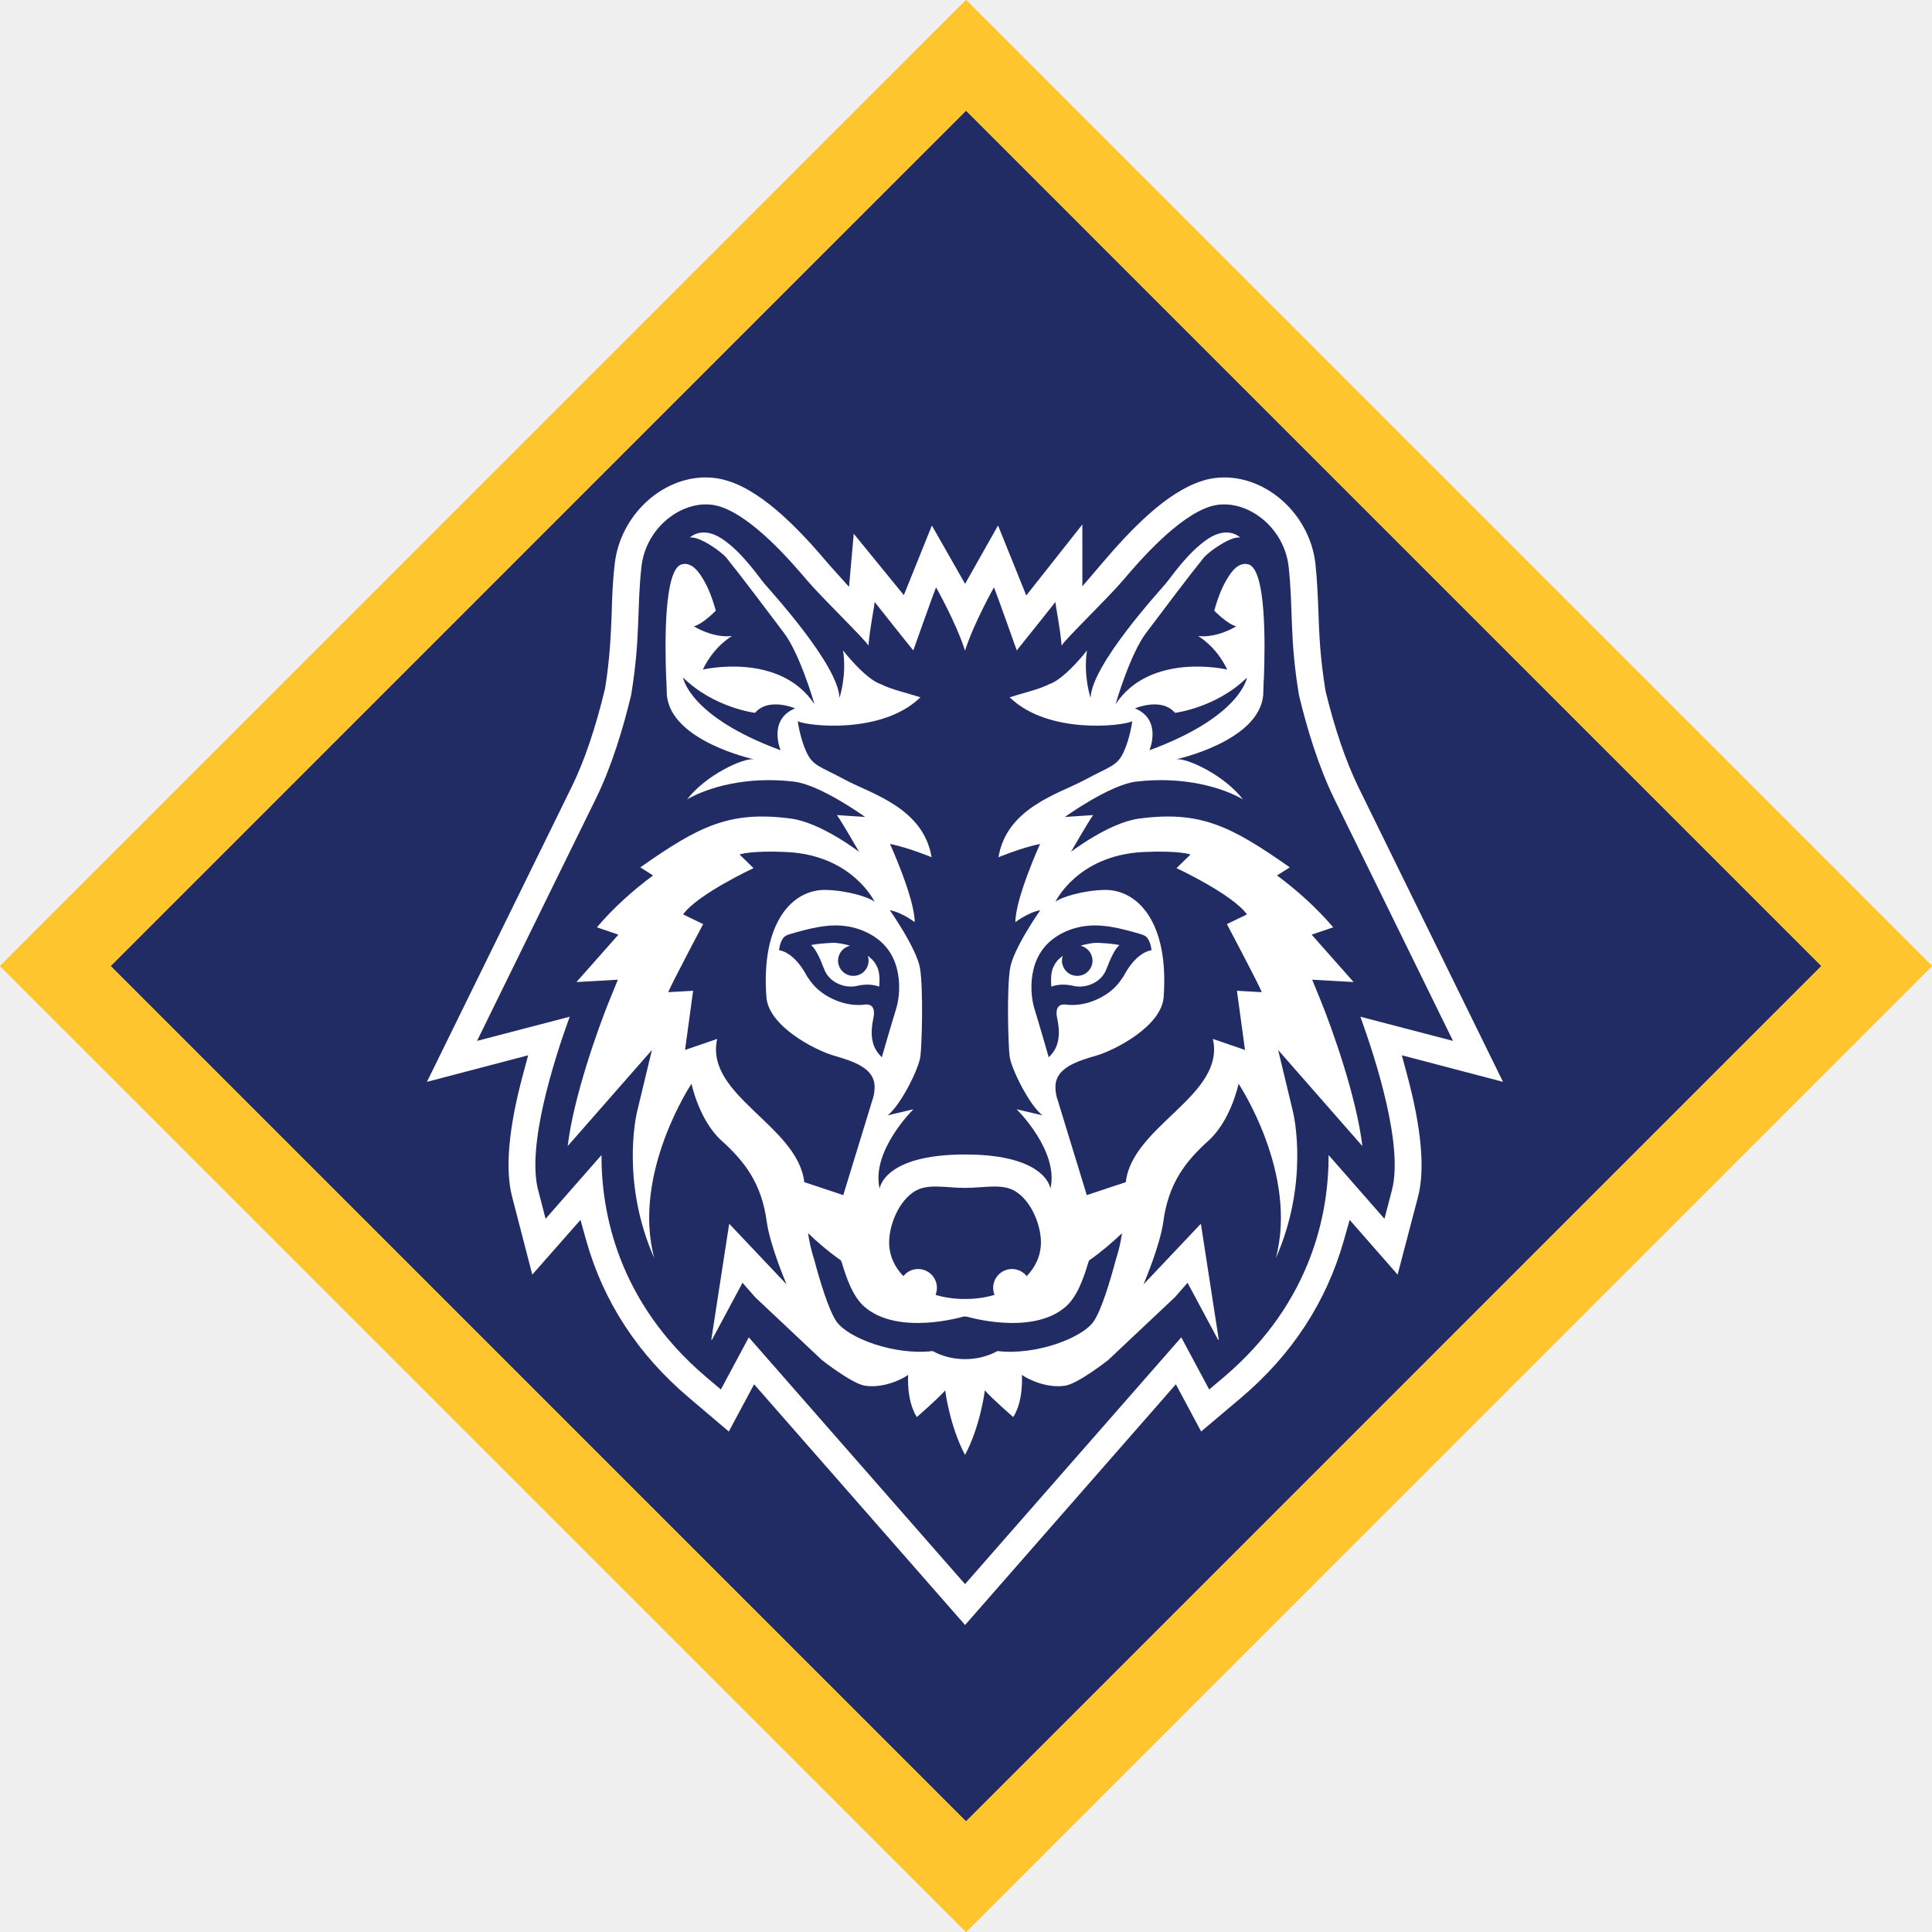
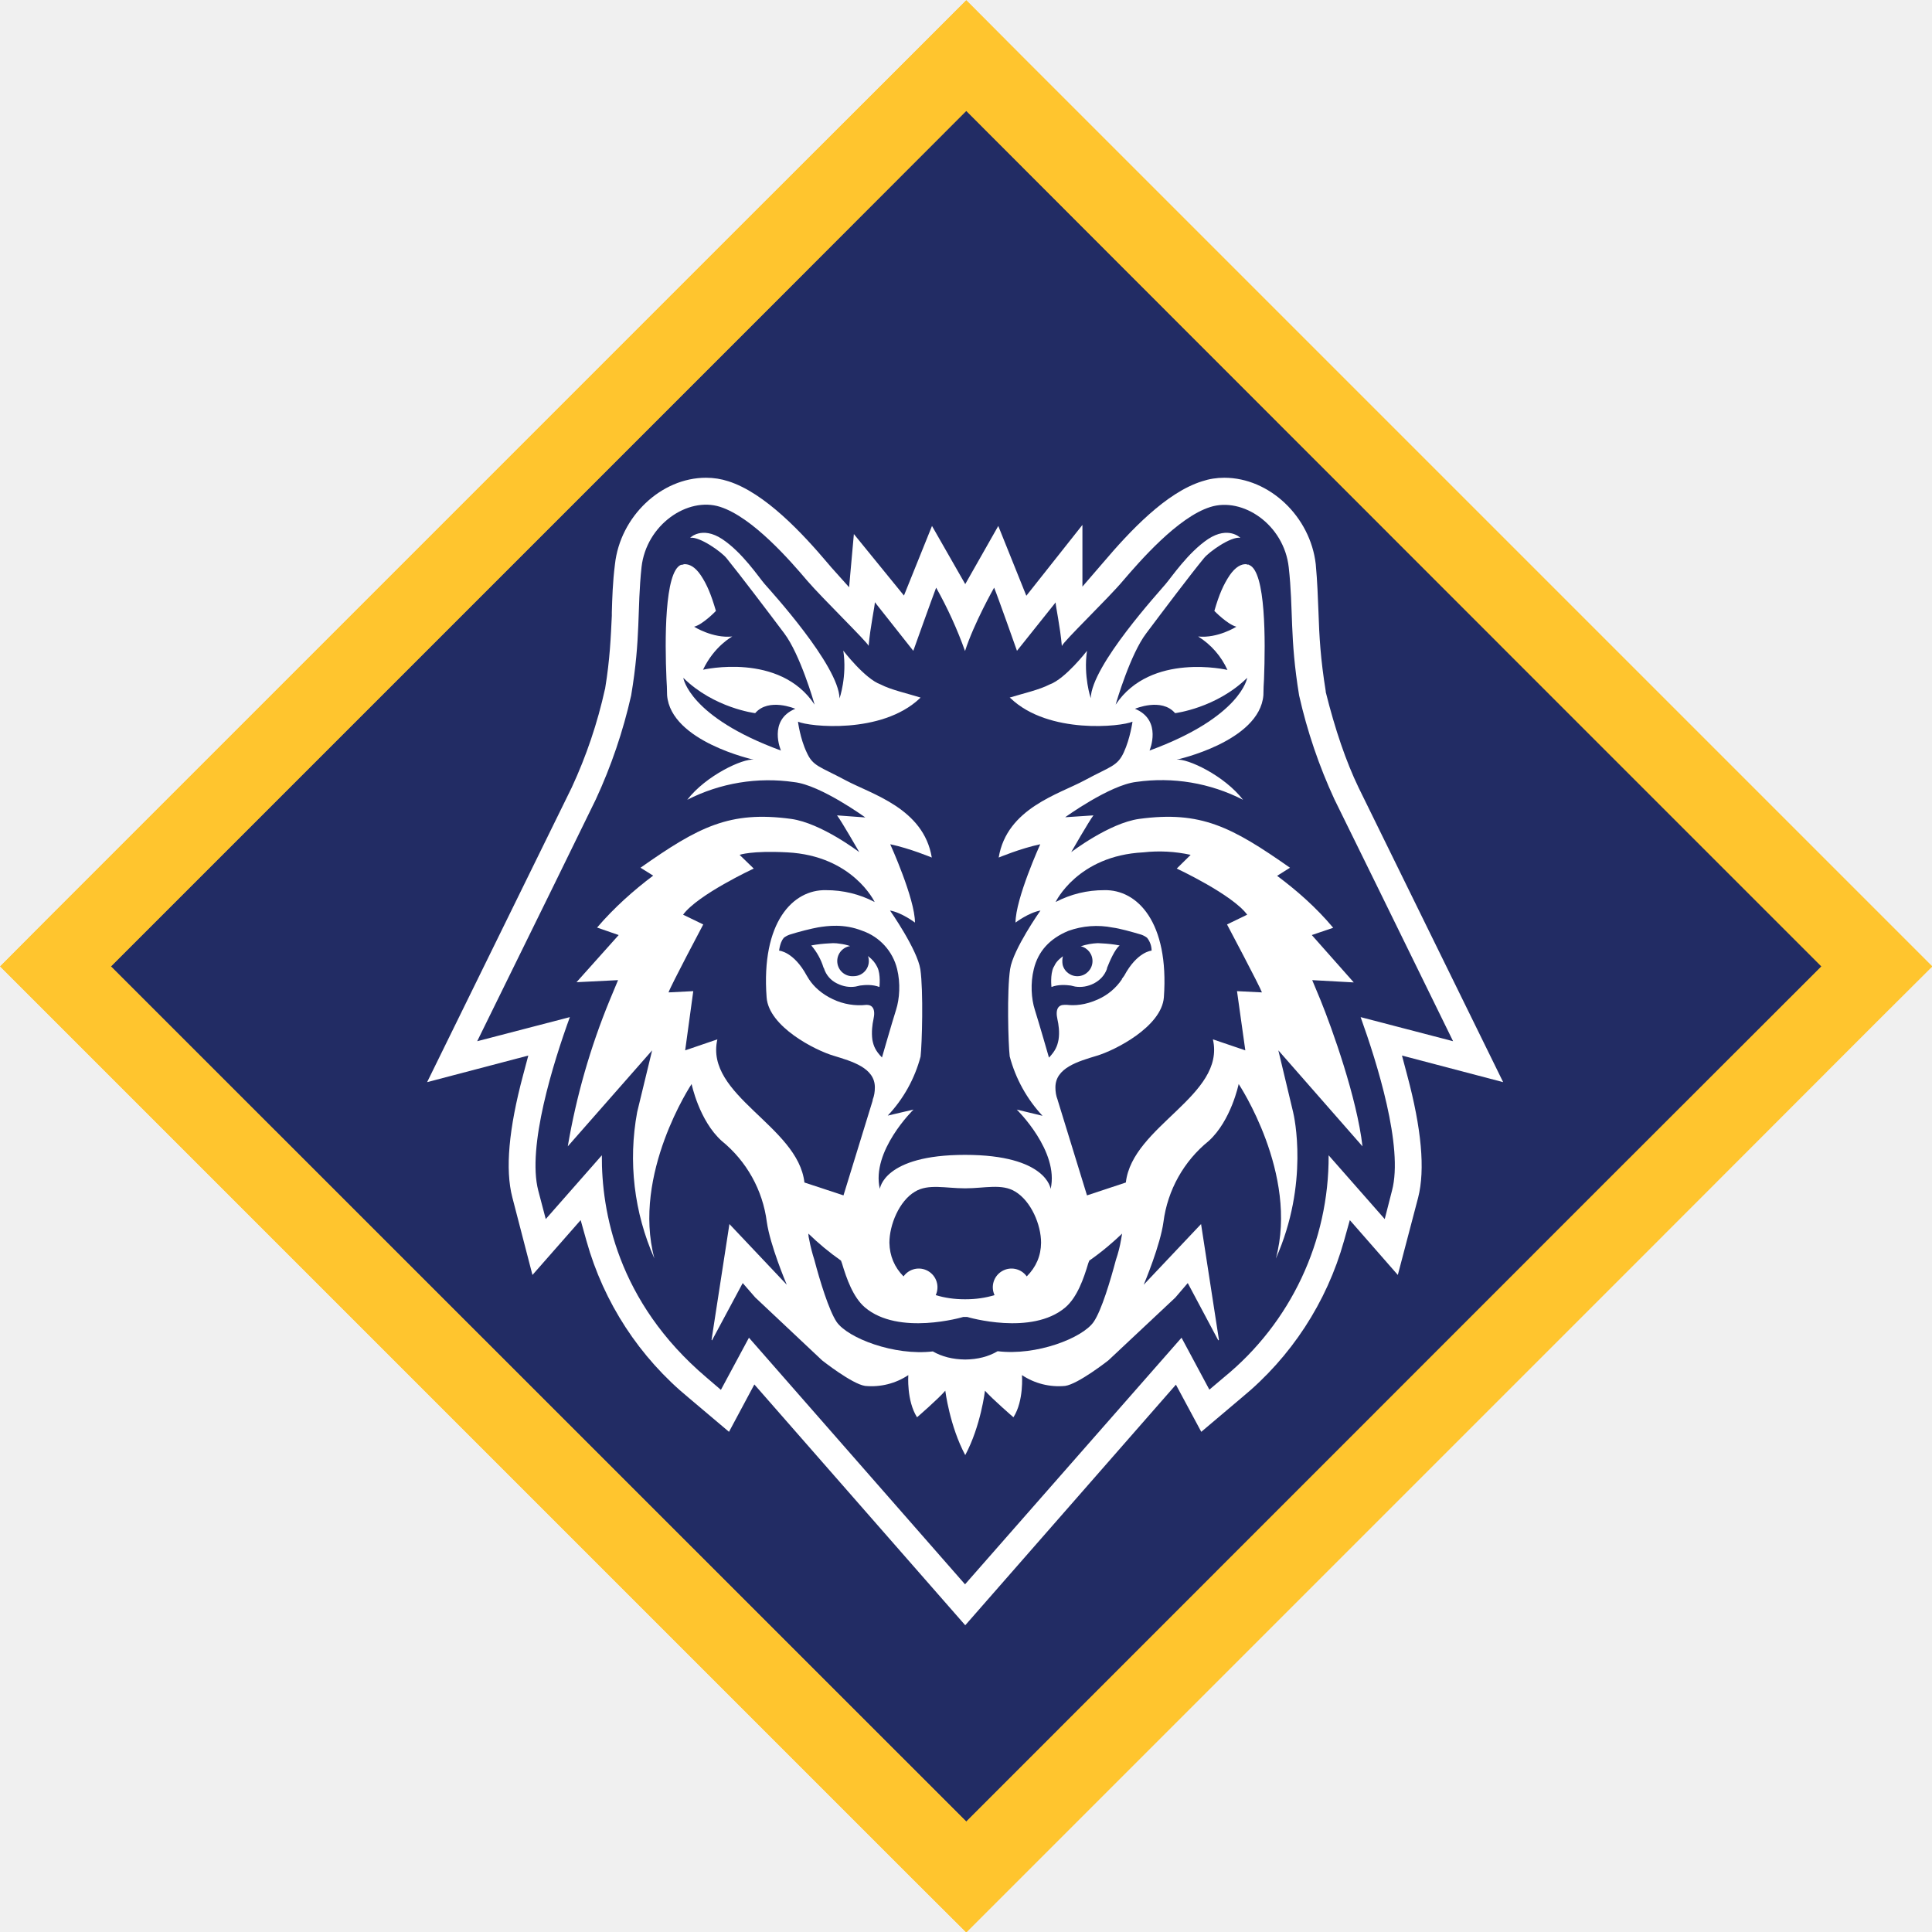
- <svg xmlns="http://www.w3.org/2000/svg" width="24.602mm" height="24.602mm" version="1.1" viewBox="0 0 24.602 24.602">
+ <svg xmlns="http://www.w3.org/2000/svg" width="92.98" height="92.99" viewBox="0 0 24.6 24.6">
  <defs>
    <clipPath id="a">
-       <path transform="matrix(1,0,0,-1,0,907.89)" d="m274.481 684.421h92.985v92.986h-92.985z" />
+       <path d="M274.48 223.47h92.99v-92.99h-92.99z" />
    </clipPath>
  </defs>
-   <g transform="translate(-83.6956 -35.2992)">
-     <g transform="matrix(.264583 0 0 .264583 11.0724 .775468)" clip-path="url(#a)">
-       <path transform="matrix(1 0 0 -1 277.827 176.977)" d="m0 0 43.147 43.148 43.146-43.147-43.146-43.147z" fill="#222c64" />
-       <path transform="matrix(1 0 0 -1 320.976 130.483)" d="m0 0-2.663-2.662-8.888-8.888-32.28-32.281-2.663-2.663 2.663-2.662 41.168-41.167 2.663-2.663 2.662 2.663 30.738 30.739 10.428 10.429 2.663 2.662-2.663 2.663-11.725 11.726-29.441 29.441zm-41.169-46.494 32.28 32.282 8.889 8.887 8.09-8.092 21.349-21.35 11.727-11.726-10.429-10.428-30.737-30.74z" fill="#ffc52e" />
-       <path transform="matrix(1 0 0 -1 320.976 130.483)" d="m0 0-2.663-2.662-8.888-8.888-32.28-32.281-2.663-2.663 2.663-2.662 41.168-41.167 2.663-2.663 2.662 2.663 30.738 30.739 10.428 10.429 2.663 2.662-2.663 2.663-11.725 11.726-29.441 29.441zm-41.169-46.494 32.28 32.282 8.889 8.887 8.09-8.092 21.349-21.35 11.727-11.726-10.429-10.428-30.737-30.74z" fill="#ffc52e" />
-       <path transform="matrix(1 0 0 -1 310.776 197.107)" d="m0 0-1.218-2.273-1.926 1.635c-2.448 2.073-4.108 4.614-4.934 7.553l-0.279 0.997-2.319-2.634-0.968 3.736c-0.35 1.33-0.175 3.308 0.517 5.883l0.252 0.937-4.871-1.278 6.959 14.182c0.611 1.239 1.153 2.832 1.609 4.735l5e-3 0.02 3e-3 0.021c0.225 1.402 0.269 2.463 0.311 3.488l6e-3 0.166c0.017 0.666 0.042 1.44 0.144 2.309 0.253 2.301 2.219 4.169 4.384 4.169 0.365 0 0.727-0.057 1.077-0.171 1.767-0.554 3.573-2.512 4.779-3.937 0.046-0.056 0.106-0.124 0.172-0.198l0.865-0.961 0.227 2.556 2.411-2.955 1.35 3.35 1.598-2.806 1.586 2.81 1.358-3.37s1.946 2.461 2.7 3.417v-2.977l0.991 1.16c1.313 1.537 3.04 3.369 4.77 3.913 0.335 0.112 0.699 0.169 1.064 0.169 2.169 0 4.14-1.867 4.393-4.164 0.088-0.851 0.116-1.576 0.142-2.279 0.04-1.217 0.091-2.272 0.342-3.824l9e-3 -0.043c0.443-1.813 0.973-3.36 1.576-4.6l6.958-14.18-4.87 1.278 0.253-0.937c0.696-2.584 0.872-4.563 0.524-5.885l-0.979-3.734-2.309 2.635-0.282-0.997c-0.832-2.943-2.491-5.485-4.93-7.553l-1.935-1.635-1.217 2.272-10.145-11.585z" fill="#fff" />
-       <path transform="matrix(1 0 0 -1 341.314 180.677)" d="m0 0c0.824-2.561 1.488-5.495 1.01-7.312l-0.781-2.978-2.391 2.73c-0.391-2.632-1.631-6.168-5.194-9.19l-1.542-1.302-1.258 2.348-10.229-11.681-10.235 11.681-1.259-2.348-1.533 1.302c-3.571 3.022-4.813 6.558-5.192 9.19l-2.403-2.73-0.77 2.978c-0.48 1.817 0.176 4.751 1.001 7.312l-4.734-1.241 6.559 13.365c0.63 1.276 1.179 2.898 1.64 4.822 0.256 1.576 0.291 2.693 0.336 3.774 0.018 0.71 0.045 1.446 0.142 2.278 0.231 2.101 2.012 3.802 3.971 3.802 0.328 0 0.647-0.053 0.948-0.151 1.666-0.522 3.422-2.428 4.591-3.81 0.319-0.381 0.983-1.064 1.577-1.667 0.036-0.034 0.071-0.07 0.098-0.106 0.017 0.089 0.026 0.151 0.035 0.195l0.195 2.19 1.374-1.684s0.426-0.541 0.868-1.1c0.248 0.691 0.506 1.392 0.576 1.587l0.683 1.693 0.904-1.587c0.018-0.035 0.301-0.541 0.628-1.205 0.329 0.664 0.604 1.17 0.631 1.205l0.895 1.587 0.681-1.693c0.08-0.195 0.337-0.896 0.576-1.587 0.453 0.559 2.447 3.084 2.447 3.084v-2.525c0-0.027 9e-3 -0.08 0.026-0.16 0.036 0.036 0.071 0.072 0.098 0.106 0.594 0.603 1.259 1.286 1.578 1.667 1.179 1.382 2.933 3.288 4.599 3.81 0.292 0.098 0.612 0.151 0.94 0.151 1.959 0 3.748-1.701 3.978-3.793 0.089-0.841 0.117-1.577 0.143-2.287 0.035-1.081 0.08-2.198 0.346-3.837 0.451-1.861 1.001-3.483 1.621-4.759l6.558-13.365z" fill="#fff" />
-       <g fill="#222c64">
-         <path transform="matrix(1 0 0 -1 312.748 164.576)" d="m0 0s-1.276 0.55-1.928-0.216c0 0-1.978 0.24-3.463 1.699 0 0 0.278-1.875 4.695-3.5 0 0-0.632 1.467 0.696 2.017" />
-         <path transform="matrix(1 0 0 -1 313.19 187.378)" d="m0 0 1.877-0.625 1.394 4.552 0.024 0.071c0.055 0.169 0.09 0.362 0.09 0.585 0 0.939-1.092 1.249-1.98 1.512-0.884 0.259-3.126 1.406-3.228 2.813-0.268 3.625 1.276 5.196 2.868 5.156 1.045-0.027 2.081-0.357 2.34-0.569 0 0-1.057 2.234-4.218 2.392-1.725 0.086-2.282-0.118-2.282-0.118l0.672-0.657s-2.687-1.252-3.39-2.226l0.966-0.467s-1.57-2.962-1.677-3.276l1.194 0.067-0.388-2.848 1.547 0.531c-0.617-2.718 3.88-4.168 4.191-6.893" />
-         <path transform="matrix(1 0 0 -1 329.106 164.576)" d="m0 0s1.275 0.55 1.927-0.216c0 0 1.979 0.24 3.464 1.699 0 0-0.278-1.875-4.695-3.5 0 0 0.632 1.467-0.696 2.017" />
-         <path transform="matrix(1 0 0 -1 328.48 189.837)" d="m0 0c-0.42-0.404-0.958-0.872-1.579-1.308-0.02-0.039-0.036-0.086-0.051-0.129v-4e-3c-0.221-0.731-0.526-1.626-1.1-2.114-1.618-1.382-4.701-0.47-4.732-0.459h-0.028c-0.02 4e-3 -0.043 9e-3 -0.062 9e-3h-1e-3c-0.019 0-0.043-5e-3 -0.062-9e-3h-0.029c-0.03-0.011-3.113-0.923-4.731 0.459-0.573 0.488-0.88 1.383-1.1 2.114v4e-3c-0.015 0.043-0.032 0.09-0.051 0.129-0.62 0.436-1.16 0.904-1.578 1.308 0.011-0.094 0.027-0.192 0.046-0.291l-4e-3 4e-3s4e-3 -7e-3 4e-3 -0.011c0.055-0.31 0.142-0.645 0.247-0.978 0.264-0.986 0.692-2.428 1.073-2.974 0.542-0.785 2.764-1.641 4.627-1.42 0.431-0.241 0.969-0.39 1.558-0.39h1e-3c0.589 0 1.126 0.149 1.559 0.39 1.861-0.221 4.084 0.635 4.627 1.42 0.381 0.546 0.808 1.988 1.071 2.974 0.107 0.333 0.193 0.668 0.248 0.978 0 4e-3 3e-3 0.011 3e-3 0.011l-3e-3 -4e-3c0.02 0.099 0.035 0.197 0.047 0.291" />
-         <path transform="matrix(1 0 0 -1 328.664 187.378)" d="m0 0-1.877-0.625-1.394 4.552-0.024 0.071c-0.055 0.169-0.091 0.362-0.091 0.585 0 0.939 1.092 1.249 1.981 1.512 0.884 0.259 3.125 1.406 3.227 2.813 0.268 3.625-1.276 5.196-2.867 5.156-1.045-0.027-2.081-0.357-2.341-0.569 0 0 1.057 2.234 4.219 2.392 1.724 0.086 2.282-0.118 2.282-0.118l-0.673-0.657s2.688-1.252 3.39-2.226l-0.966-0.467s1.571-2.962 1.677-3.276l-1.194 0.067 0.389-2.848-1.547 0.531c0.617-2.718-3.88-4.168-4.191-6.893" />
-         <path transform="matrix(1 0 0 -1 323.343 187.815)" d="m0 0c-0.641 0.386-1.479 0.16-2.399 0.16-6e-3 0-0.011 1e-3 -0.016 1e-3 -6e-3 0-0.012-1e-3 -0.017-1e-3 -0.919 0-1.758 0.226-2.399-0.16-0.759-0.458-1.237-1.596-1.237-2.461 0-0.627 0.256-1.182 0.684-1.626 0.166 0.207 0.419 0.343 0.706 0.343 0.502 0 0.909-0.407 0.909-0.909 0-0.119-0.024-0.232-0.066-0.336 0.433-0.129 0.905-0.198 1.403-0.198h0.017 0.016c0.497 0 0.97 0.069 1.403 0.198-0.042 0.104-0.066 0.217-0.066 0.336 0 0.502 0.407 0.909 0.909 0.909 0.286 0 0.54-0.136 0.706-0.343 0.429 0.444 0.684 0.999 0.684 1.626 0 0.865-0.479 2.003-1.237 2.461" />
-         <path transform="matrix(1 0 0 -1 340.05 185.642)" d="m0 0-4.053 4.623 0.714-2.97c0.048-0.192 0.778-3.428-0.828-7.053 1.092 4.077-1.791 8.4-1.791 8.4s-0.361-1.759-1.445-2.737c-1.132-1.021-1.93-2.07-2.176-3.9-0.15-1.115-0.907-2.906-0.954-3.02l2.761 2.919 0.86-5.57c-8e-3 -0.012-0.016-0.02-0.025-0.027l-1.476 2.756-0.605-0.691-3.215-3.028s-1.447-1.14-2.073-1.235c-0.934-0.142-1.859 0.356-2.08 0.52 0 0 0.095-1.229-0.416-2.03 0 0-1.037 0.899-1.367 1.285 0 0-0.208-1.701-0.954-3.107-0.746 1.406-0.954 3.107-0.954 3.107-0.329-0.386-1.366-1.285-1.366-1.285-0.511 0.801-0.417 2.03-0.417 2.03-0.22-0.164-1.145-0.662-2.079-0.52-0.627 0.095-2.073 1.235-2.073 1.235l-3.216 3.028-0.604 0.691-1.478-2.756c-7e-3 7e-3 -0.015 0.015-0.023 0.027l0.86 5.57 2.761-2.919c-0.047 0.114-0.805 1.905-0.954 3.02-0.248 1.83-1.045 2.879-2.176 3.9-1.084 0.978-1.445 2.737-1.445 2.737s-2.883-4.323-1.791-8.4c-1.608 3.625-0.876 6.861-0.829 7.053l0.715 2.97-4.054-4.623c0.276 2.341 1.458 5.664 2.019 7.039l0.397 0.968-1.994-0.113 2.019 2.281-1.037 0.353c0.829 0.974 1.773 1.805 2.704 2.497l-0.615 0.389c2.81 1.97 4.289 2.744 7.257 2.346 1.446-0.193 3.275-1.599 3.275-1.599s-0.862 1.501-1.069 1.768l1.359-0.089s-2.145 1.548-3.424 1.7c-2.312 0.275-4.174-0.292-5.144-0.854 0.898 1.165 2.685 1.995 3.205 1.931 0 0-3.993 0.866-4.179 3.094l-2e-3 -1e-3c-3e-3 0.135-4e-3 0.274-0.01 0.402 0 3e-3 0 7e-3 -4e-3 0.012 4e-3 0.113-4e-3 0.239-0.016 0.372-0.071 1.83-0.09 5.169 0.711 5.491 0.012 4e-3 0.02 8e-3 0.031 8e-3 0.02 7e-3 0.035 0.011 0.055 0.011 0.02 4e-3 0.04 9e-3 0.06 0.012h3e-3c0.24 0.016 0.51-0.118 0.786-0.526 0.302-0.451 0.518-0.927 0.742-1.724 0 0-0.624-0.644-1.056-0.754 0 0 0.9-0.574 1.838-0.467 0 0-0.861-0.464-1.406-1.614 0 0 3.687 0.871 5.372-1.666-0.039 0.141-0.706 2.416-1.464 3.425-0.782 1.041-2.165 2.874-2.777 3.625-0.237 0.287-1.288 1.041-1.755 0.971 0 0 0.568 0.584 1.547-0.06 0.977-0.648 1.77-1.846 2.046-2.168 0.27-0.322 3.566-3.912 3.605-5.491 0 0 0.365 1.065 0.173 2.286 0 0 1.045-1.355 1.807-1.622v4e-3c0.504-0.264 1.276-0.43 1.921-0.639-0.015-0.014-0.03-0.023-0.045-0.037-1.837-1.741-5.339-1.356-5.861-1.117 0 0 0.105-0.814 0.417-1.484 0.314-0.669 0.626-0.669 1.876-1.339s3.755-1.345 4.147-3.72c0 0-1.051 0.442-2.002 0.642 0 0 1.189-2.618 1.189-3.767 0 0-0.625 0.479-1.198 0.575 0 0 1.317-1.871 1.459-2.824 0.156-1.053 0.085-3.607 0.015-4.199-0.067-0.591-0.953-2.37-1.579-2.849l1.242 0.293s-2.05-2.003-1.627-3.821c0 0 0.177 1.644 4.11 1.644h1e-3c3.933 0 4.109-1.644 4.109-1.644 0.423 1.818-1.627 3.821-1.627 3.821l1.242-0.293c-0.624 0.479-1.511 2.258-1.58 2.849-0.068 0.592-0.139 3.146 0.018 4.199 0.141 0.953 1.458 2.824 1.458 2.824-0.572-0.096-1.198-0.575-1.198-0.575 0 1.149 1.189 3.767 1.189 3.767-0.951-0.2-2.002-0.642-2.002-0.642 0.391 2.375 2.896 3.05 4.147 3.72s1.563 0.67 1.875 1.339c0.312 0.67 0.417 1.484 0.417 1.484-0.522-0.239-4.022-0.624-5.861 1.117-0.015 0.014-0.03 0.023-0.044 0.037 0.644 0.209 1.416 0.375 1.921 0.639v-4e-3c0.762 0.267 1.806 1.622 1.806 1.622-0.191-1.221 0.173-2.286 0.173-2.286 0.04 1.579 3.335 5.169 3.606 5.491 0.275 0.322 1.069 1.52 2.046 2.168 0.978 0.644 1.547 0.06 1.547 0.06-0.467 0.07-1.519-0.684-1.755-0.971-0.612-0.751-1.995-2.584-2.777-3.625-0.758-1.009-1.426-3.284-1.465-3.425 1.686 2.537 5.373 1.666 5.373 1.666-0.547 1.15-1.406 1.614-1.406 1.614 0.938-0.107 1.838 0.467 1.838 0.467-0.432 0.11-1.056 0.754-1.056 0.754 0.224 0.797 0.44 1.273 0.741 1.724 0.276 0.408 0.547 0.542 0.786 0.526h4e-3c0.021-3e-3 0.039-8e-3 0.059-0.012 0.02 0 0.036-4e-3 0.056-0.011 0.011 0 0.019-4e-3 0.031-8e-3 0.801-0.322 0.781-3.661 0.711-5.491-0.012-0.133-0.02-0.259-0.016-0.372-4e-3 -5e-3 -4e-3 -9e-3 -4e-3 -0.012-6e-3 -0.128-8e-3 -0.267-0.011-0.402l-2e-3 1e-3c-0.185-2.228-4.178-3.094-4.178-3.094 0.519 0.064 2.306-0.766 3.204-1.931-0.97 0.562-2.831 1.129-5.144 0.854-1.278-0.152-3.423-1.7-3.423-1.7l1.359 0.089c-0.207-0.267-1.069-1.768-1.069-1.768s1.829 1.406 3.274 1.599c2.969 0.398 4.448-0.376 7.258-2.346l-0.615-0.389c0.93-0.692 1.874-1.523 2.704-2.497l-1.038-0.353 2.02-2.281-1.995 0.113 0.397-0.968c0.562-1.375 1.745-4.698 2.019-7.039m4.363 5.062-3.684 7.514-2.027 4.127c-0.772 1.575-1.327 3.429-1.704 5.004-0.46 2.793-0.271 4.108-0.495 6.166-0.227 2.054-2.223 3.405-3.782 2.906-1.563-0.494-3.405-2.623-4.187-3.546-0.718-0.849-2.881-2.934-2.957-3.15-0.079 0.927-0.298 1.924-0.298 2.105 0 0-1.623-2.046-1.862-2.333 0 0-0.942 2.656-1.096 3.036 0 0-0.969-1.712-1.394-3.047-0.424 1.335-1.395 3.047-1.395 3.047-0.152-0.38-1.095-3.036-1.095-3.036-0.24 0.287-1.861 2.333-1.861 2.333 0-0.181-0.22-1.178-0.298-2.105-0.075 0.216-2.24 2.301-2.958 3.15-0.782 0.923-2.624 3.052-4.187 3.546-1.559 0.499-3.555-0.852-3.781-2.906-0.225-2.058-0.036-3.373-0.495-6.166-0.377-1.575-0.931-3.429-1.705-5.004l-2.027-4.127-3.684-7.514 4.458 1.163c-0.786-2.172-2.071-6.244-1.516-8.35l0.357-1.375 2.691 3.068c-0.012-2.667 0.742-7.038 5.035-10.683l0.711-0.6 1.343 2.509 10.407-11.876v-1e-3h1e-3v1e-3l10.407 11.876 1.343-2.509 0.712 0.6c4.292 3.645 5.046 8.016 5.034 10.683l2.69-3.068 0.358 1.375c0.554 2.106-0.731 6.178-1.517 8.35z" />
-         <path transform="matrix(1 0 0 -1 316.795 177.968)" d="m0 0c-0.333 0.127-0.696 0.101-0.924 0.066-0.074-0.013-0.219-0.048-0.219-0.048-0.294-0.044-0.608 4e-3 -0.888 0.149-0.307 0.152-0.526 0.411-0.626 0.704-5e-3 4e-3 -9e-3 0.013-9e-3 0.022-9e-3 9e-3 -0.014 0.022-0.018 0.035-0.122 0.333-0.358 0.88-0.591 1.073 0.285 0.057 0.565 0.079 0.868 0.096 0.061 4e-3 0.122 9e-3 0.183 0.013 0.11 0 0.228-0.013 0.337-0.03 0.175-0.032 0.325-0.057 0.482-0.114-0.328-0.075-0.574-0.368-0.574-0.718 0-0.403 0.329-0.731 0.736-0.731h4e-3c0.342 0 0.622 0.232 0.705 0.543 0.017 0.061 0.026 0.122 0.026 0.188 0 0.083-0.013 0.162-0.039 0.236 0.253-0.192 0.346-0.324 0.433-0.503 5e-3 -9e-3 0.013-0.023 0.017-0.035 0.172-0.342 0.097-0.946 0.097-0.946m0.854 0.863c-0.21 0.831-0.753 1.475-1.66 1.838-0.901 0.36-1.698 0.237-2.14 0.162-0.325-0.052-0.902-0.201-1.366-0.342-0.149-0.043-0.236-0.1-0.285-0.157 0 0-0.013-9e-3 -0.026-0.035-0.053-0.066-0.153-0.232-0.197-0.578 0 0 0.696-0.04 1.322-1.208 0.044-0.079 0.079-0.131 0.105-0.158 4e-3 -4e-3 9e-3 -0.013 9e-3 -0.013 0.228-0.354 0.591-0.705 1.148-0.967 0.616-0.289 1.142-0.312 1.488-0.277 0.048 0.01 0.092 0.014 0.136 0.014 0.271 0 0.446-0.188 0.323-0.718-0.048-0.219-0.105-0.595-0.044-0.964 0.058-0.319 0.154-0.546 0.456-0.857l4e-3 -5e-3s0.481 1.668 0.679 2.299c0.171 0.534 0.223 1.283 0.048 1.966" />
-         <path transform="matrix(1 0 0 -1 325.18 177.022)" d="m0 0c5e-3 0.013 0.014 0.026 0.018 0.035 0.087 0.179 0.179 0.311 0.433 0.503-0.026-0.074-0.039-0.153-0.039-0.236 0-0.066 9e-3 -0.127 0.026-0.188 0.083-0.312 0.364-0.543 0.705-0.543h4e-3c0.408 0 0.735 0.328 0.735 0.731 0 0.35-0.244 0.643-0.572 0.718 0.157 0.057 0.306 0.084 0.48 0.114 0.11 0.017 0.229 0.03 0.338 0.03 0.06-4e-3 0.122-8e-3 0.185-0.013 0.301-0.017 0.582-0.04 0.866-0.096-0.233-0.193-0.468-0.74-0.591-1.073-5e-3 -0.013-9e-3 -0.026-0.018-0.035 0-9e-3 -5e-3 -0.017-8e-3 -0.022-0.102-0.293-0.32-0.551-0.627-0.704-0.28-0.145-0.595-0.193-0.888-0.149 0 0-0.145 0.035-0.22 0.048-0.226 0.035-0.591 0.061-0.924-0.066 0 0-0.074 0.604 0.097 0.946m-0.901-2.049c0.196-0.631 0.677-2.298 0.677-2.298l5e-3 4e-3c0.303 0.311 0.399 0.538 0.455 0.858 0.062 0.368 5e-3 0.744-0.044 0.963-0.122 0.53 0.053 0.718 0.325 0.718 0.044 0 0.087-4e-3 0.136-0.013 0.345-0.035 0.87-0.014 1.488 0.276 0.556 0.263 0.92 0.613 1.147 0.967 0 0 4e-3 9e-3 9e-3 0.013 0.026 0.027 0.061 0.08 0.105 0.158 0.626 1.169 1.322 1.208 1.322 1.208-0.043 0.346-0.145 0.512-0.197 0.578-0.013 0.027-0.027 0.035-0.027 0.035-0.047 0.057-0.135 0.114-0.283 0.158-0.465 0.14-1.043 0.289-1.366 0.341-0.443 0.075-1.24 0.197-2.142-0.161-0.906-0.364-1.448-1.007-1.659-1.839-0.175-0.683-0.122-1.432 0.049-1.966" />
-       </g>
+   <g clip-path="url(#a)" transform="translate(-72.62 -34.52)scale(.26458)">
+     <path fill="#222c64" d="m277.83 176.98 43.14-43.15 43.15 43.15-43.15 43.14z" />
+     <path fill="#ffc52e" d="m320.98 130.48-2.67 2.67-8.89 8.88-32.28 32.28-2.66 2.67 2.66 2.66 41.17 41.17 2.67 2.66 2.66-2.66 30.74-30.74 10.42-10.43 2.67-2.66-2.67-2.67-11.72-11.72-29.44-29.44zm-41.17 46.5 32.28-32.28 8.89-8.9 8.09 8.1 21.34 21.35 11.73 11.73-10.43 10.42-30.73 30.74z" />
+     <path fill="#ffc52e" d="m320.98 130.48-2.67 2.67-8.89 8.88-32.28 32.28-2.66 2.67 2.66 2.66 41.17 41.17 2.67 2.66 2.66-2.66 30.74-30.74 10.42-10.43 2.67-2.66-2.67-2.67-11.72-11.72-29.44-29.44zm-41.17 46.5 32.28-32.28 8.89-8.9 8.09 8.1 21.34 21.35 11.73 11.73-10.43 10.42-30.73 30.74z" />
+     <path fill="#fff" d="m310.78 197.1-1.22 2.28-1.93-1.63a15 15 0 0 1-4.93-7.56l-.28-1-2.32 2.64-.97-3.74q-.52-2 .52-5.88l.25-.94-4.87 1.28 6.96-14.18a23 23 0 0 0 1.6-4.74l.01-.02v-.02c.23-1.4.27-2.46.32-3.49v-.16c.02-.67.04-1.44.15-2.31.25-2.3 2.22-4.17 4.38-4.17q.56 0 1.08.17c1.76.56 3.57 2.51 4.78 3.94l.17.2.86.96.23-2.56 2.41 2.96 1.35-3.35 1.6 2.8 1.59-2.8 1.35 3.36 2.7-3.41v2.97l1-1.16c1.3-1.53 3.03-3.37 4.76-3.91q.51-.17 1.07-.17c2.17 0 4.14 1.87 4.4 4.16.08.86.1 1.58.13 2.28.04 1.22.1 2.28.35 3.83v.04q.68 2.73 1.58 4.6l6.96 14.18-4.87-1.28.25.94q1.04 3.88.53 5.89l-.98 3.73-2.31-2.64-.28 1a15 15 0 0 1-4.93 7.55l-1.94 1.64-1.22-2.27-10.14 11.58z" />
+     <path fill="#fff" d="M341.31 180.68c.83 2.56 1.5 5.5 1.01 7.3l-.78 2.99-2.39-2.73a14.7 14.7 0 0 1-5.2 9.19l-1.53 1.3-1.26-2.35-10.23 11.68-10.24-11.68-1.25 2.35-1.54-1.3a14.6 14.6 0 0 1-5.19-9.2l-2.4 2.74-.77-2.98c-.48-1.82.17-4.75 1-7.31l-4.74 1.24 6.56-13.37q.95-1.92 1.64-4.82c.26-1.57.3-2.7.34-3.77q.01-1.05.14-2.28c.23-2.1 2.01-3.8 3.97-3.8q.5 0 .95.15c1.67.52 3.42 2.43 4.6 3.8a37 37 0 0 0 1.67 1.78l.03-.2.2-2.18 1.37 1.68.87 1.1.57-1.59.69-1.69.9 1.59c.02.03.3.54.63 1.2.33-.66.6-1.17.63-1.2l.9-1.59.68 1.7c.08.19.33.89.57 1.58.46-.56 2.45-3.08 2.45-3.08v2.52l.02.16.1-.1c.6-.6 1.26-1.3 1.58-1.67 1.18-1.38 2.93-3.29 4.6-3.81q.45-.15.94-.15c1.96 0 3.75 1.7 3.98 3.79q.11 1.24.14 2.29c.04 1.08.08 2.2.35 3.83.45 1.87 1 3.49 1.62 4.76l6.56 13.37z" />
+     <g fill="#222c64">
+       <path d="M312.75 164.58s-1.28-.55-1.93.21c0 0-1.98-.24-3.46-1.7 0 0 .27 1.88 4.7 3.5 0 0-.64-1.46.69-2.01M313.19 187.38l1.88.62 1.4-4.55.01-.07q.1-.25.1-.58c0-.94-1.1-1.25-1.98-1.52-.89-.26-3.13-1.4-3.23-2.81-.27-3.62 1.27-5.2 2.86-5.16a5 5 0 0 1 2.34.57s-1.05-2.23-4.21-2.39c-1.73-.09-2.29.12-2.29.12l.68.66s-2.69 1.25-3.4 2.22l.97.47s-1.57 2.96-1.67 3.27l1.19-.06-.39 2.85 1.55-.53c-.62 2.71 3.88 4.16 4.19 6.89M329.1 164.58s1.28-.55 1.93.21c0 0 1.98-.24 3.47-1.7 0 0-.28 1.88-4.7 3.5 0 0 .63-1.46-.7-2.01M328.48 189.84c-.42.4-.96.87-1.58 1.3l-.05.13c-.22.74-.53 1.63-1.1 2.12-1.62 1.38-4.7.47-4.73.46h-.18c-.03.01-3.12.92-4.74-.46-.57-.49-.88-1.38-1.1-2.11l-.05-.14a13 13 0 0 1-1.57-1.3q0 .14.04.29.09.48.25.98c.26.99.7 2.43 1.07 2.98.54.78 2.77 1.64 4.63 1.42q.66.38 1.56.39.9-.01 1.56-.4c1.86.23 4.08-.63 4.62-1.41.38-.55.81-2 1.07-2.98q.17-.5.25-.98zM328.66 187.38l-1.87.62-1.4-4.55-.02-.07q-.1-.25-.1-.58c0-.94 1.1-1.25 1.99-1.52.88-.26 3.12-1.4 3.23-2.81.26-3.62-1.28-5.2-2.87-5.16a5 5 0 0 0-2.34.57s1.05-2.23 4.22-2.39a7 7 0 0 1 2.28.12l-.67.66s2.68 1.25 3.39 2.22l-.97.47s1.57 2.96 1.68 3.27l-1.2-.06.4 2.85-1.56-.53c.62 2.71-3.88 4.16-4.19 6.89" />
+       <path d="M323.34 187.82c-.64-.4-1.48-.16-2.4-.16h-.03c-.92 0-1.76-.23-2.4.16-.76.45-1.23 1.6-1.23 2.46q.02.95.68 1.62a.9.9 0 0 1 1.55.9q.65.2 1.4.2h.03q.75 0 1.4-.2a.9.9 0 0 1 1.55-.9q.68-.68.69-1.62c0-.87-.48-2-1.24-2.46" />
+       <path d="m340.05 185.64-4.05-4.62.71 2.97c.05.2.78 3.43-.83 7.05 1.1-4.07-1.79-8.4-1.79-8.4s-.36 1.76-1.44 2.74a6 6 0 0 0-2.18 3.9c-.15 1.11-.9 2.9-.95 3.02l2.76-2.92.86 5.57-.03.03-1.47-2.76-.6.7-3.22 3.02s-1.45 1.14-2.08 1.23a3.2 3.2 0 0 1-2.08-.52s.1 1.23-.41 2.03c0 0-1.04-.9-1.37-1.28 0 0-.2 1.7-.95 3.1-.75-1.4-.96-3.1-.96-3.1-.33.39-1.36 1.28-1.36 1.28-.51-.8-.42-2.03-.42-2.03a3.2 3.2 0 0 1-2.08.52c-.63-.09-2.07-1.23-2.07-1.23l-3.22-3.03-.6-.69-1.48 2.76-.02-.03.86-5.57 2.76 2.92c-.05-.12-.8-1.9-.96-3.02a6 6 0 0 0-2.17-3.9c-1.09-.98-1.45-2.74-1.45-2.74s-2.88 4.33-1.79 8.4a12 12 0 0 1-.83-7.05l.72-2.97-4.06 4.62a33 33 0 0 1 2.02-7.04l.4-.96-2 .1 2.03-2.27-1.04-.36c.83-.97 1.77-1.8 2.7-2.5l-.61-.38c2.8-1.97 4.29-2.75 7.25-2.35 1.45.2 3.28 1.6 3.28 1.6s-.86-1.5-1.07-1.77l1.36.1s-2.15-1.56-3.42-1.7a8.6 8.6 0 0 0-5.15.85c.9-1.17 2.69-2 3.2-1.93 0 0-3.99-.87-4.17-3.1l-.01-.4v-.01l-.02-.37c-.08-1.83-.1-5.17.7-5.5h.04l.05-.01.06-.02c.25-.01.52.12.8.53.3.45.5.93.73 1.72 0 0-.62.65-1.05.76 0 0 .9.57 1.84.47 0 0-.87.46-1.41 1.6 0 0 3.69-.86 5.37 1.68-.04-.15-.7-2.42-1.46-3.43-.78-1.04-2.17-2.87-2.78-3.62-.24-.3-1.29-1.05-1.75-.98 0 0 .56-.58 1.54.06.98.65 1.77 1.85 2.05 2.17s3.56 3.91 3.6 5.5c0 0 .37-1.07.18-2.3 0 0 1.04 1.36 1.8 1.63.5.26 1.28.43 1.92.63l-.04.04c-1.84 1.74-5.34 1.36-5.86 1.12 0 0 .1.81.42 1.48.3.67.62.67 1.87 1.34s3.76 1.35 4.15 3.72c0 0-1.05-.44-2-.64 0 0 1.19 2.62 1.19 3.77 0 0-.63-.48-1.2-.58 0 0 1.31 1.87 1.46 2.83.15 1.05.08 3.6.01 4.2a6.6 6.6 0 0 1-1.58 2.84l1.24-.29s-2.05 2-1.62 3.82c0 0 .17-1.64 4.1-1.64 3.94 0 4.12 1.64 4.12 1.64.42-1.82-1.63-3.82-1.63-3.82l1.24.3a6.7 6.7 0 0 1-1.58-2.86c-.07-.59-.14-3.14.02-4.2.14-.95 1.46-2.82 1.46-2.82-.57.1-1.2.58-1.2.58 0-1.15 1.19-3.77 1.19-3.77-.95.2-2 .64-2 .64.39-2.37 2.9-3.05 4.14-3.72s1.57-.67 1.88-1.34.42-1.48.42-1.48c-.53.24-4.03.62-5.86-1.12l-.05-.04c.65-.2 1.42-.37 1.92-.63.76-.27 1.8-1.62 1.8-1.62-.18 1.22.18 2.28.18 2.28.04-1.58 3.34-5.17 3.6-5.49.28-.32 1.08-1.52 2.05-2.17.98-.64 1.55-.06 1.55-.06-.47-.07-1.52.69-1.75.98-.62.75-2 2.58-2.78 3.62-.76 1-1.43 3.28-1.47 3.43 1.69-2.54 5.38-1.67 5.38-1.67a3.7 3.7 0 0 0-1.41-1.61c.94.1 1.84-.47 1.84-.47-.43-.11-1.06-.76-1.06-.76.23-.8.44-1.27.74-1.72.28-.4.55-.54.79-.53l.06.02h.06l.03.02c.8.32.78 3.66.71 5.49l-.02.37v.01l-.01.4c-.19 2.23-4.18 3.1-4.18 3.1.52-.07 2.3.76 3.2 1.93a8.6 8.6 0 0 0-5.14-.86c-1.28.15-3.42 1.7-3.42 1.7l1.36-.09c-.21.27-1.07 1.77-1.07 1.77s1.83-1.4 3.27-1.6c2.97-.4 4.45.38 7.26 2.35l-.62.39c.93.69 1.88 1.52 2.7 2.5l-1.03.35 2.02 2.28-2-.11.4.96c.56 1.38 1.75 4.7 2.02 7.04m4.36-5.06-3.68-7.51-2.03-4.13a25 25 0 0 1-1.7-5c-.46-2.8-.27-4.11-.5-6.17s-2.22-3.4-3.78-2.9c-1.56.49-3.4 2.62-4.19 3.54-.71.85-2.88 2.93-2.95 3.15-.08-.93-.3-1.92-.3-2.1l-1.86 2.33s-.94-2.66-1.1-3.04c0 0-.97 1.71-1.4 3.05a20 20 0 0 0-1.39-3.05c-.15.38-1.1 3.04-1.1 3.04l-1.85-2.34c0 .19-.22 1.18-.3 2.1-.08-.2-2.24-2.3-2.96-3.14-.78-.92-2.62-3.05-4.19-3.55-1.56-.5-3.55.86-3.78 2.9-.22 2.07-.03 3.38-.5 6.18a25 25 0 0 1-1.7 5l-2.02 4.13-3.69 7.51 4.46-1.16c-.79 2.17-2.07 6.24-1.52 8.35l.36 1.37 2.7-3.07c-.02 2.67.73 7.04 5.03 10.69l.7.6 1.35-2.51 10.4 11.87 10.42-11.87 1.34 2.5.71-.6a13.7 13.7 0 0 0 5.03-10.68l2.7 3.07.35-1.37c.56-2.1-.73-6.18-1.51-8.35z" />
+       <path d="M316.8 177.97c-.34-.13-.7-.1-.93-.07l-.22.05q-.45.07-.89-.15a1.2 1.2 0 0 1-.63-.73l-.02-.03a3 3 0 0 0-.59-1.07q.43-.08.87-.1l.18-.01q.17 0 .34.03.25.03.48.11a.73.73 0 0 0 .16 1.45.73.73 0 0 0 .7-.97c.25.2.34.33.43.5l.02.04c.17.34.1.95.1.95m.85-.87a2.6 2.6 0 0 0-1.66-1.83c-.9-.36-1.7-.24-2.14-.17-.33.06-.9.2-1.37.35a1 1 0 0 0-.28.15l-.03.04c-.05.06-.15.23-.2.58 0 0 .7.04 1.33 1.2l.11.18c.23.35.6.7 1.15.96a3 3 0 0 0 1.62.27c.27 0 .45.18.33.71-.05.22-.1.6-.05.97.06.32.16.54.46.85v.01s.48-1.67.68-2.3c.17-.53.22-1.28.05-1.97M325.18 177.02l.02-.03c.08-.18.18-.31.43-.5a1 1 0 0 0-.01.42.73.73 0 1 0 .87-.9 3 3 0 0 1 .82-.15l.18.01q.45.02.87.1c-.23.19-.47.74-.6 1.07l-.01.04v.02q-.17.46-.63.7-.44.22-.9.15l-.21-.05c-.23-.03-.6-.06-.93.07 0 0-.07-.6.1-.95m-.9 2.05c.2.63.68 2.3.68 2.3.3-.32.4-.54.46-.86.06-.37 0-.75-.05-.97-.12-.53.06-.71.33-.71h.13c.35.04.87.02 1.5-.27a2.7 2.7 0 0 0 1.14-.96v-.02l.11-.15c.63-1.17 1.32-1.21 1.32-1.21a1 1 0 0 0-.22-.62 1 1 0 0 0-.28-.15c-.47-.14-1.05-.3-1.37-.34a4 4 0 0 0-2.14.16q-1.35.56-1.66 1.84c-.17.68-.12 1.43.05 1.96" />
    </g>
  </g>
</svg>
